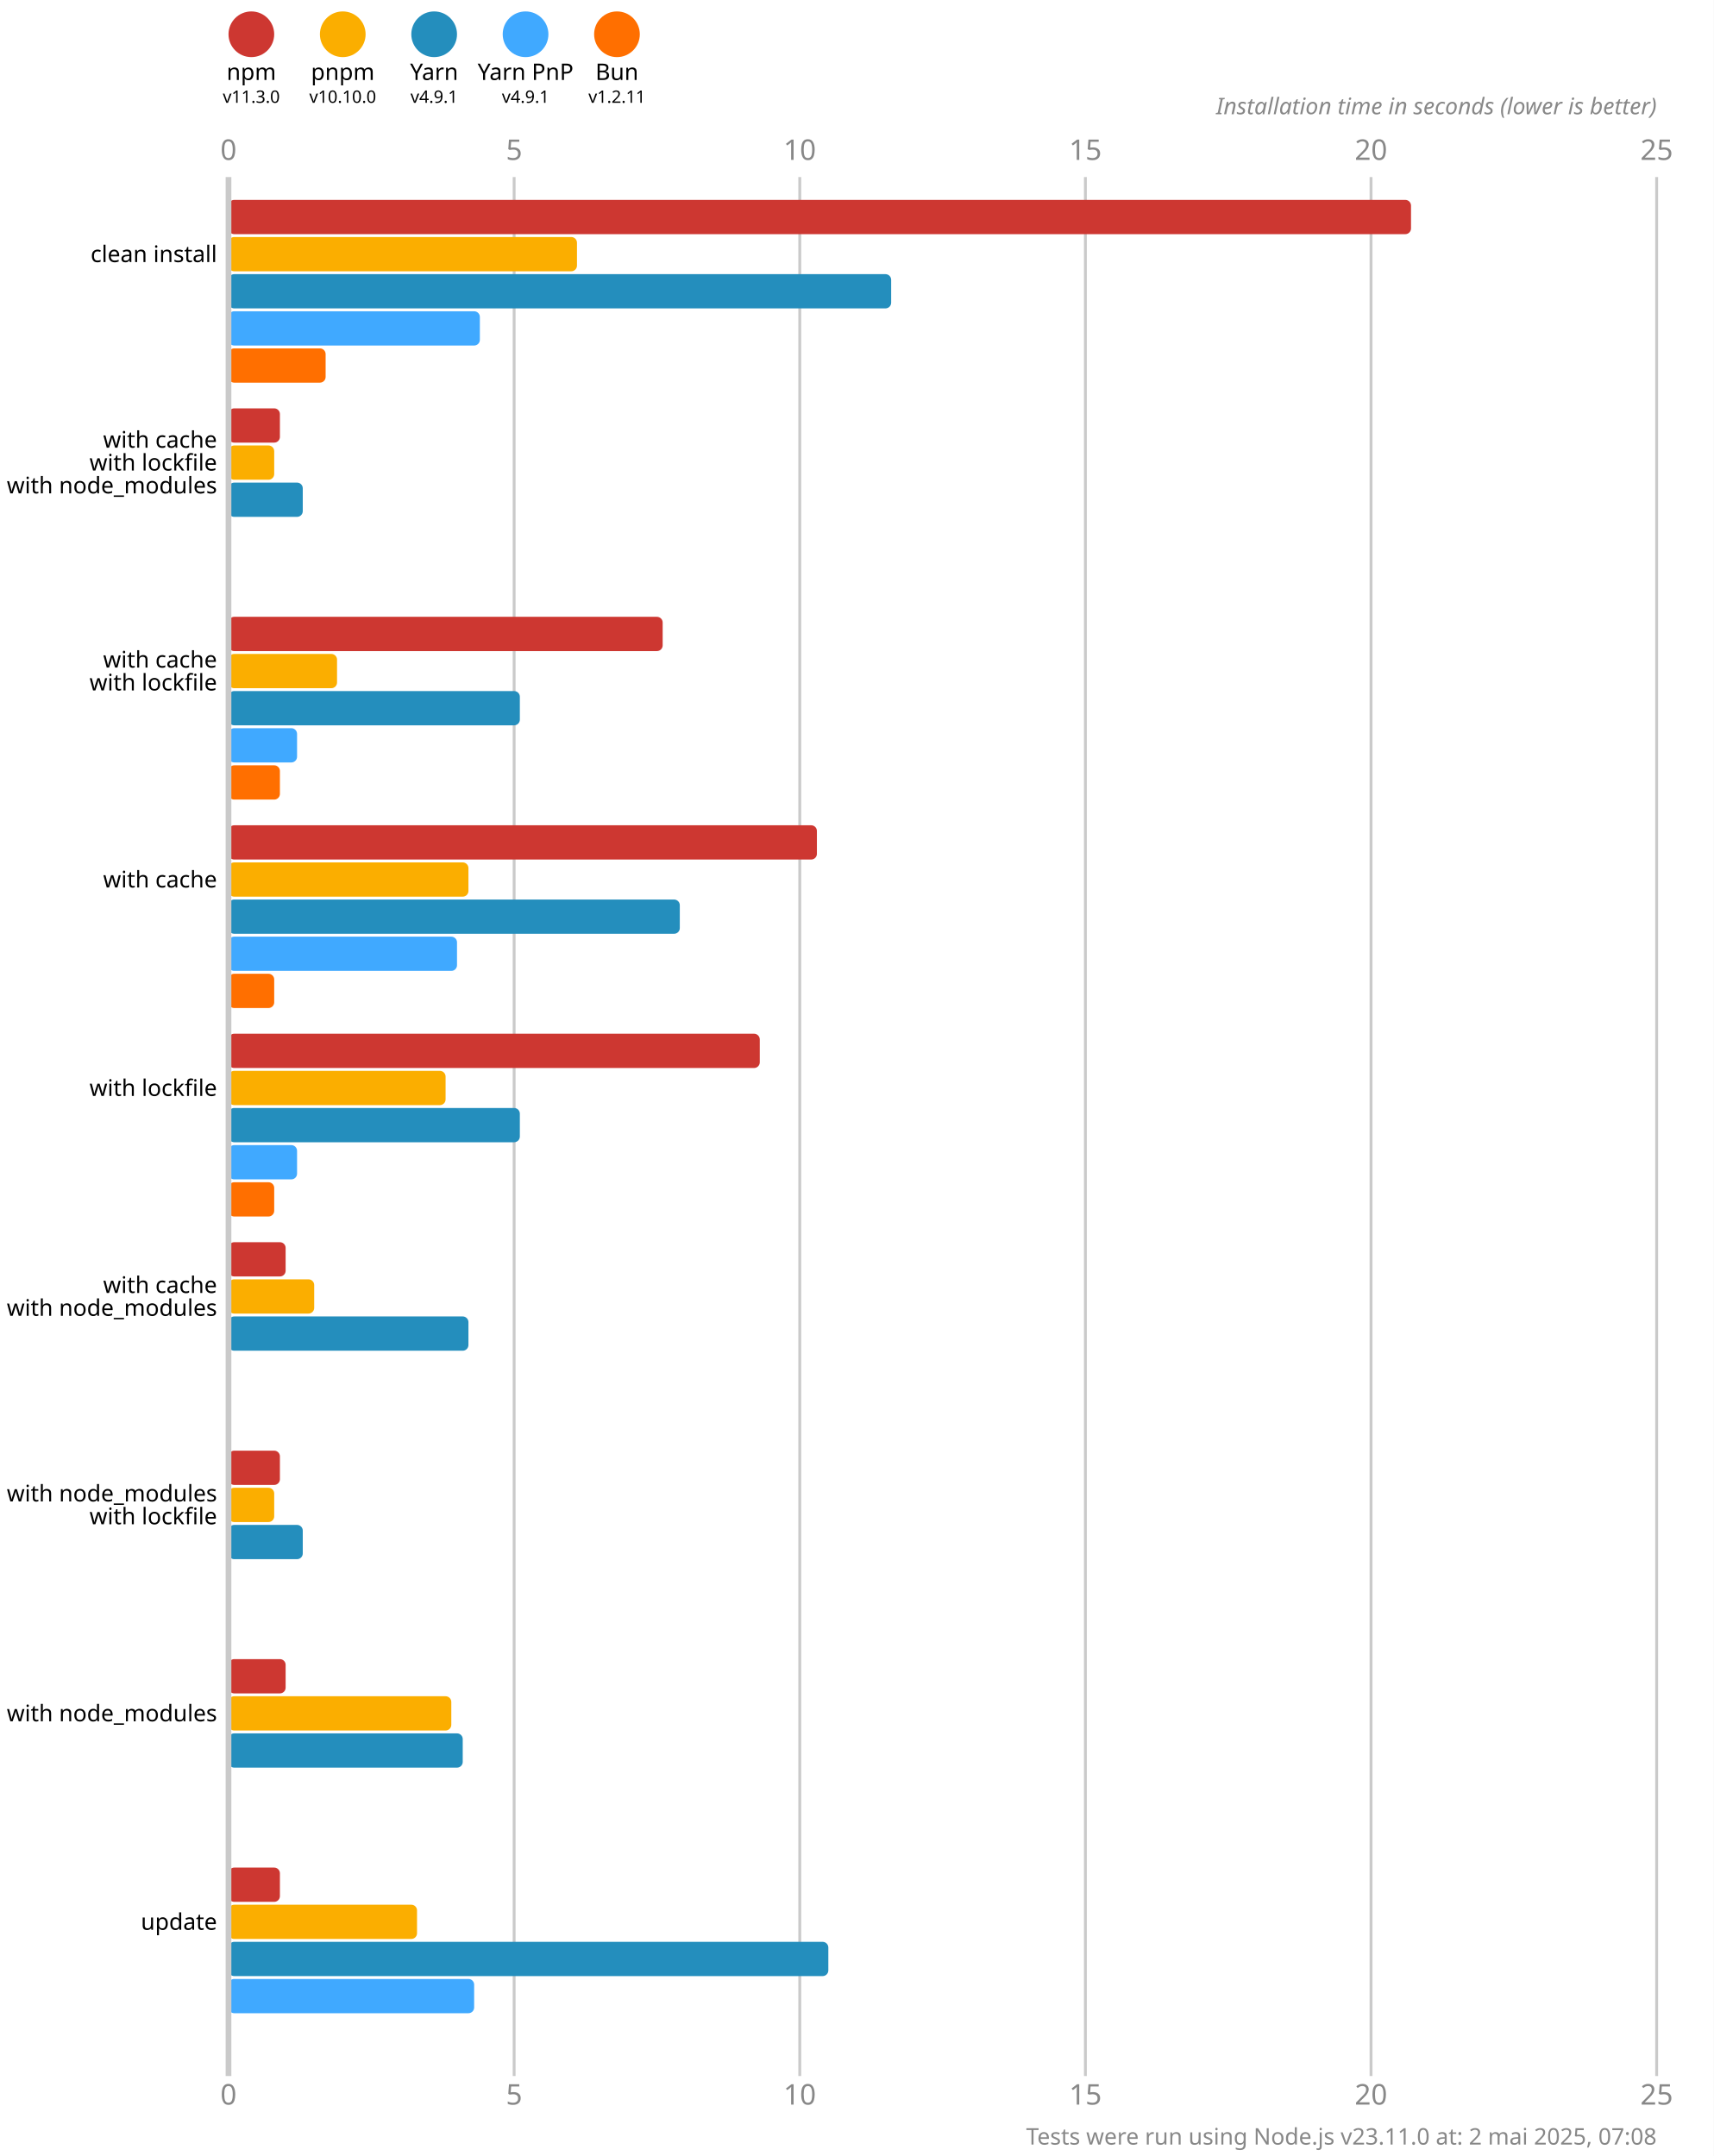
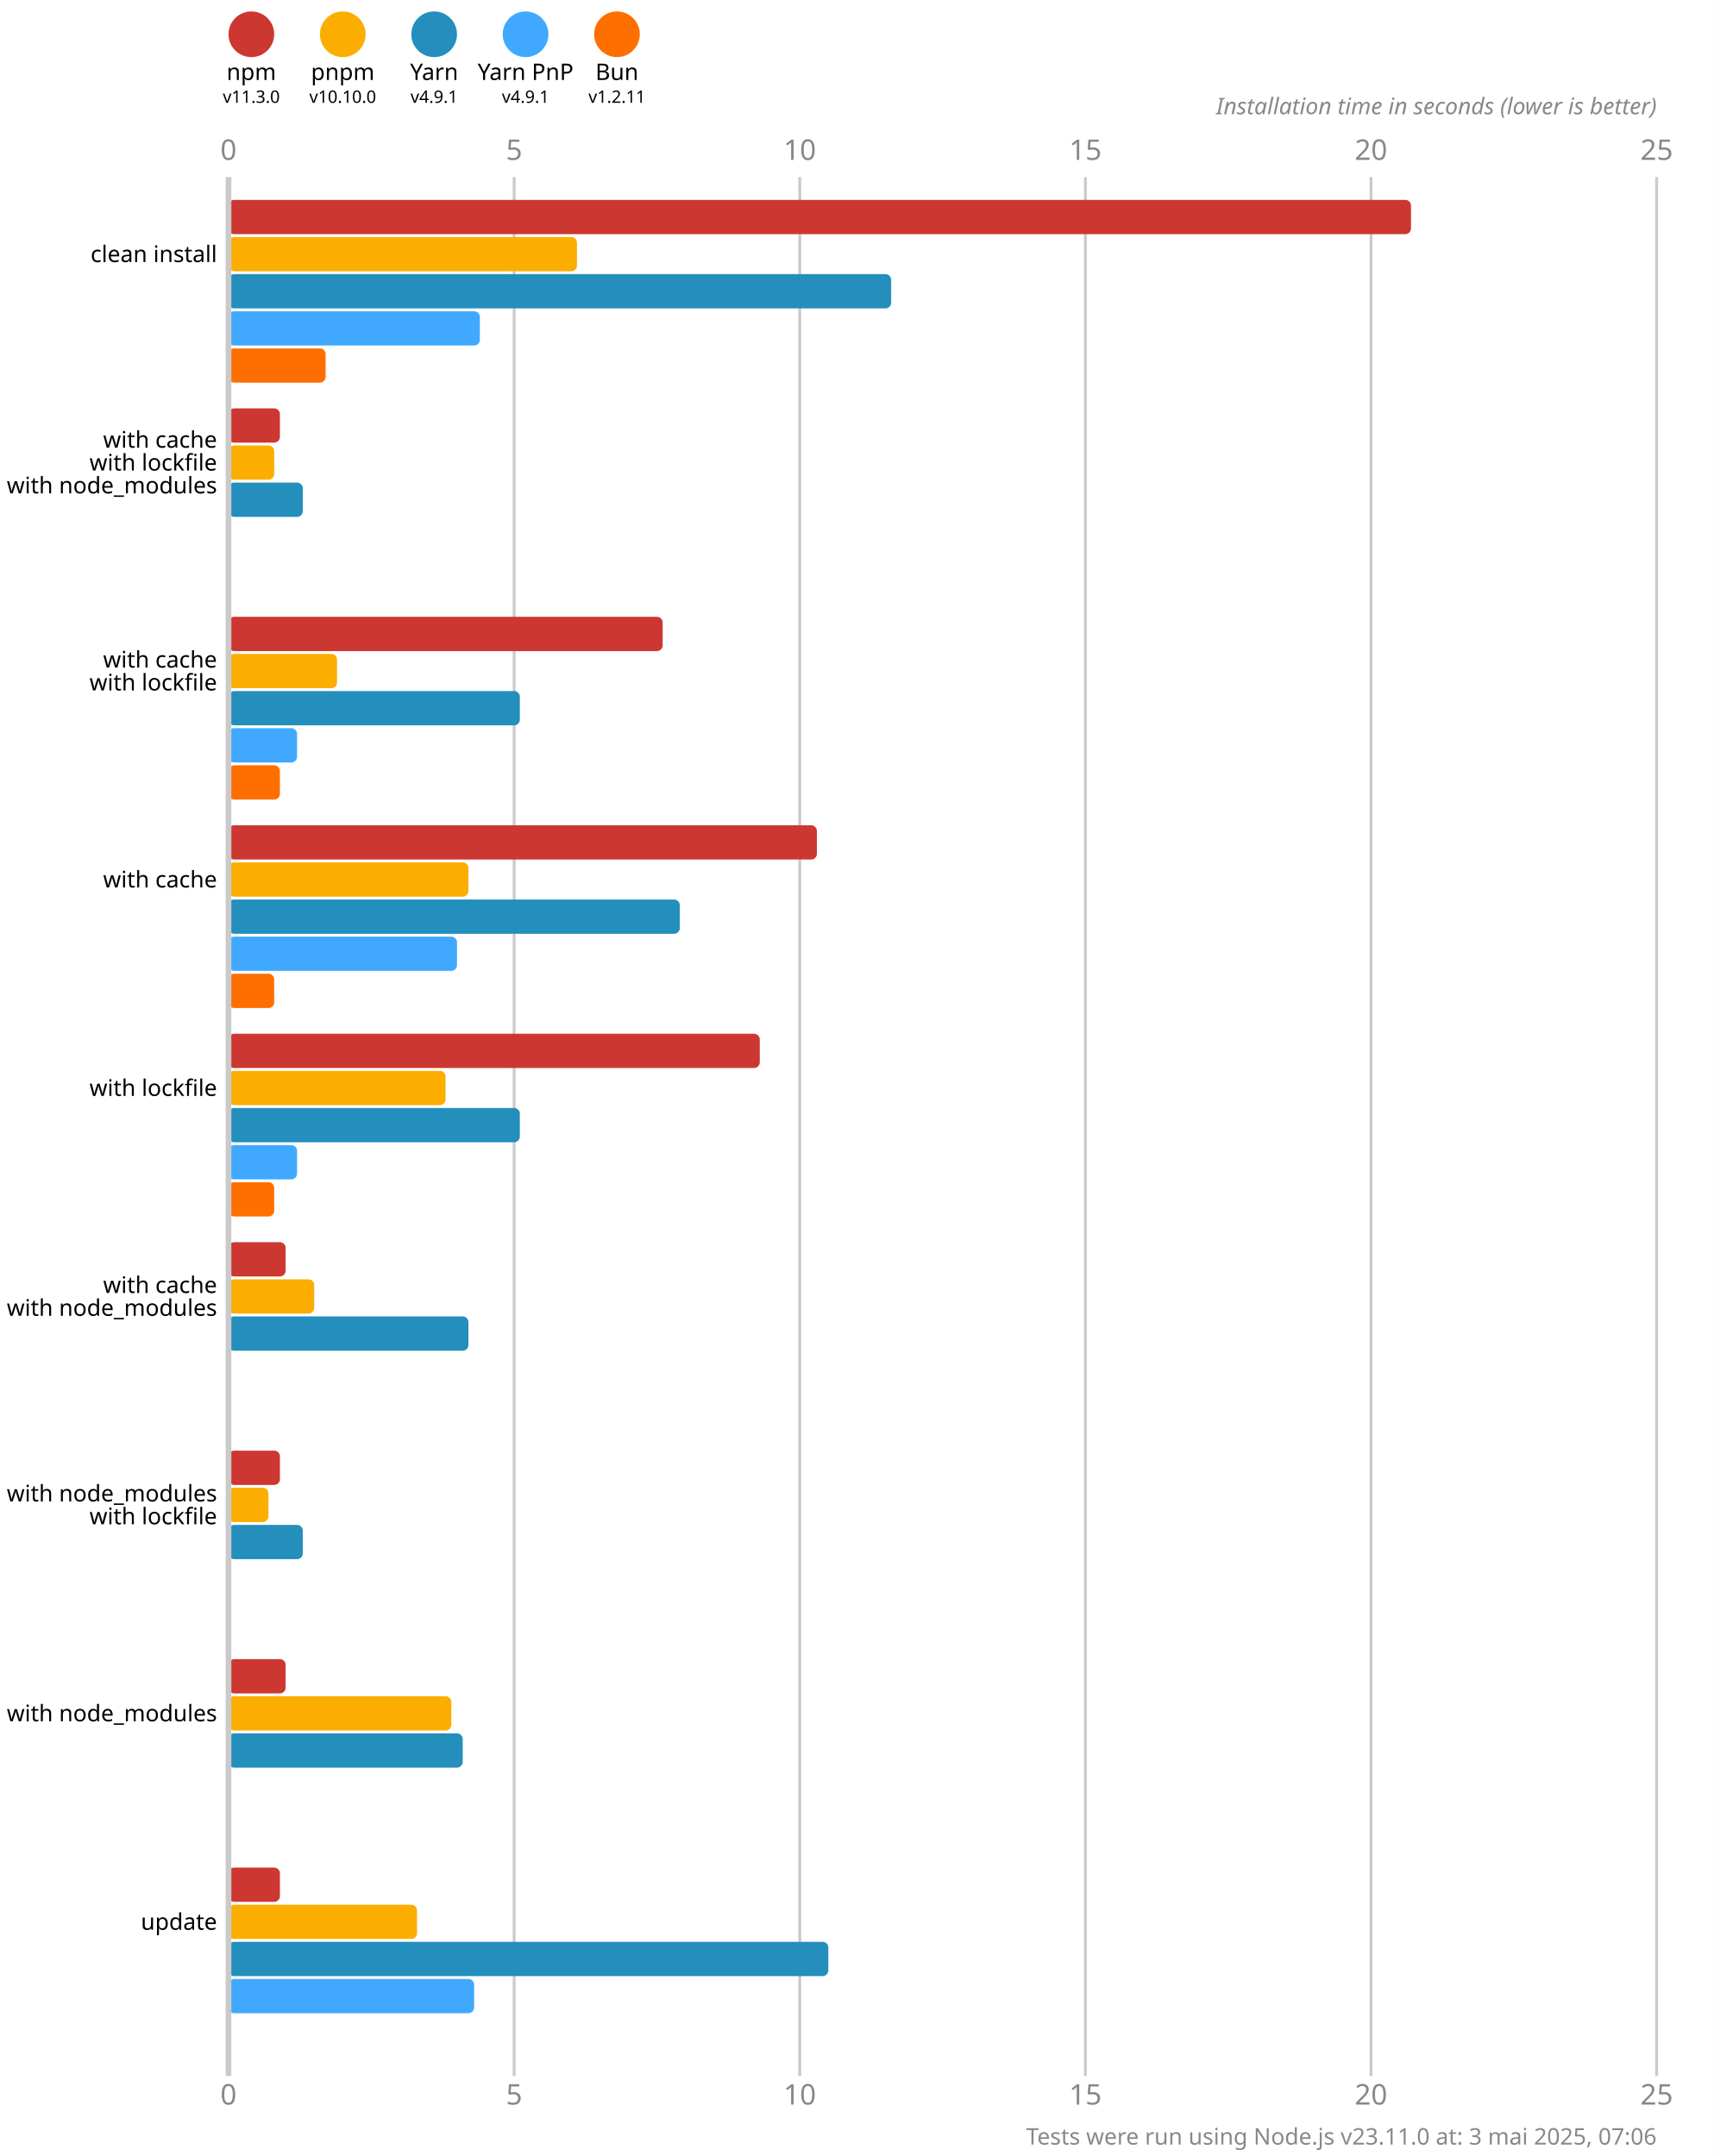
<svg xmlns="http://www.w3.org/2000/svg" version="1.1" viewBox="0 0 300 377.5">
  <style>
    .font { font-family: sans-serif; }
    .s3 { font-size: 3px; }
    .s4 { font-size: 4px; }
    .s5 { font-size: 5px; }
    .line { stroke: #cacaca; }
    .width { stroke-width: 0.5; }
    .text { fill: #888; }
  </style>
  <rect x="0" y="0" width="300" height="377.5" fill="#fff" />
  <circle cx="44" cy="6" r="4" fill="#cd3731" />
  <text x="44" y="14" class="font s4" text-anchor="middle">npm</text>
  <text x="44" y="18" class="font s3" text-anchor="middle">v11.3.0</text>
  <circle cx="60" cy="6" r="4" fill="#fbae00" />
  <text x="60" y="14" class="font s4" text-anchor="middle">pnpm</text>
  <text x="60" y="18" class="font s3" text-anchor="middle">v10.10.0</text>
  <circle cx="76" cy="6" r="4" fill="#248ebd" />
  <text x="76" y="14" class="font s4" text-anchor="middle">Yarn</text>
  <text x="76" y="18" class="font s3" text-anchor="middle">v4.9.1</text>
  <circle cx="92" cy="6" r="4" fill="#40a9ff" />
  <text x="92" y="14" class="font s4" text-anchor="middle">Yarn PnP</text>
  <text x="92" y="18" class="font s3" text-anchor="middle">v4.9.1</text>
  <circle cx="108" cy="6" r="4" fill="#ff6f00" />
  <text x="108" y="14" class="font s4" text-anchor="middle">Bun</text>
  <text x="108" y="18" class="font s3" text-anchor="middle">v1.2.11</text>
  <text x="40" y="28" class="font s5 text" text-anchor="middle">0</text>
  <text x="40" y="368.5" class="font s5 text" text-anchor="middle">0</text>
  <line x1="90" y1="31" x2="90" y2="363.5" class="line width" />
  <text x="90" y="28" class="font s5 text" text-anchor="middle">5</text>
  <text x="90" y="368.5" class="font s5 text" text-anchor="middle">5</text>
  <line x1="140" y1="31" x2="140" y2="363.5" class="line width" />
  <text x="140" y="28" class="font s5 text" text-anchor="middle">10</text>
  <text x="140" y="368.5" class="font s5 text" text-anchor="middle">10</text>
  <line x1="190" y1="31" x2="190" y2="363.5" class="line width" />
  <text x="190" y="28" class="font s5 text" text-anchor="middle">15</text>
  <text x="190" y="368.5" class="font s5 text" text-anchor="middle">15</text>
  <line x1="240" y1="31" x2="240" y2="363.5" class="line width" />
  <text x="240" y="28" class="font s5 text" text-anchor="middle">20</text>
  <text x="240" y="368.5" class="font s5 text" text-anchor="middle">20</text>
  <line x1="290" y1="31" x2="290" y2="363.5" class="line width" />
  <text x="290" y="28" class="font s5 text" text-anchor="middle">25</text>
  <text x="290" y="368.5" class="font s5 text" text-anchor="middle">25</text>
  <text x="290" y="20" class="font s4 text" font-style="italic" text-anchor="end">Installation time in seconds (lower is better)</text>
  <rect x="40" y="35" width="207" height="6" fill="#cd3731" rx="1" ry="1" />
  <rect x="40" y="41.5" width="61" height="6" fill="#fbae00" rx="1" ry="1" />
  <rect x="40" y="48" width="116" height="6" fill="#248ebd" rx="1" ry="1" />
  <rect x="40" y="54.5" width="44" height="6" fill="#40a9ff" rx="1" ry="1" />
  <rect x="40" y="61" width="17" height="6" fill="#ff6f00" rx="1" ry="1" />
  <rect x="40" y="71.5" width="9" height="6" fill="#cd3731" rx="1" ry="1" />
  <rect x="40" y="78" width="8" height="6" fill="#fbae00" rx="1" ry="1" />
  <rect x="40" y="84.5" width="13" height="6" fill="#248ebd" rx="1" ry="1" />
  <rect x="40" y="91" width="0" height="6" fill="#40a9ff" rx="1" ry="1" />
  <rect x="40" y="97.5" width="0" height="6" fill="#ff6f00" rx="1" ry="1" />
  <rect x="40" y="108" width="76" height="6" fill="#cd3731" rx="1" ry="1" />
  <rect x="40" y="114.5" width="19" height="6" fill="#fbae00" rx="1" ry="1" />
  <rect x="40" y="121" width="51" height="6" fill="#248ebd" rx="1" ry="1" />
  <rect x="40" y="127.5" width="12" height="6" fill="#40a9ff" rx="1" ry="1" />
  <rect x="40" y="134" width="9" height="6" fill="#ff6f00" rx="1" ry="1" />
  <rect x="40" y="144.5" width="103" height="6" fill="#cd3731" rx="1" ry="1" />
  <rect x="40" y="151" width="42" height="6" fill="#fbae00" rx="1" ry="1" />
  <rect x="40" y="157.5" width="79" height="6" fill="#248ebd" rx="1" ry="1" />
  <rect x="40" y="164" width="40" height="6" fill="#40a9ff" rx="1" ry="1" />
  <rect x="40" y="170.5" width="8" height="6" fill="#ff6f00" rx="1" ry="1" />
  <rect x="40" y="181" width="93" height="6" fill="#cd3731" rx="1" ry="1" />
  <rect x="40" y="187.5" width="38" height="6" fill="#fbae00" rx="1" ry="1" />
  <rect x="40" y="194" width="51" height="6" fill="#248ebd" rx="1" ry="1" />
  <rect x="40" y="200.5" width="12" height="6" fill="#40a9ff" rx="1" ry="1" />
  <rect x="40" y="207" width="8" height="6" fill="#ff6f00" rx="1" ry="1" />
  <rect x="40" y="217.5" width="10" height="6" fill="#cd3731" rx="1" ry="1" />
  <rect x="40" y="224" width="15" height="6" fill="#fbae00" rx="1" ry="1" />
  <rect x="40" y="230.5" width="42" height="6" fill="#248ebd" rx="1" ry="1" />
  <rect x="40" y="237" width="0" height="6" fill="#40a9ff" rx="1" ry="1" />
  <rect x="40" y="243.5" width="0" height="6" fill="#ff6f00" rx="1" ry="1" />
  <rect x="40" y="254" width="9" height="6" fill="#cd3731" rx="1" ry="1" />
-   <rect x="40" y="260.5" width="8" height="6" fill="#fbae00" rx="1" ry="1" />
+   <rect x="40" y="260.5" width="7" height="6" fill="#fbae00" rx="1" ry="1" />
  <rect x="40" y="267" width="13" height="6" fill="#248ebd" rx="1" ry="1" />
  <rect x="40" y="273.5" width="0" height="6" fill="#40a9ff" rx="1" ry="1" />
  <rect x="40" y="280" width="0" height="6" fill="#ff6f00" rx="1" ry="1" />
  <rect x="40" y="290.5" width="10" height="6" fill="#cd3731" rx="1" ry="1" />
  <rect x="40" y="297" width="39" height="6" fill="#fbae00" rx="1" ry="1" />
  <rect x="40" y="303.5" width="41" height="6" fill="#248ebd" rx="1" ry="1" />
  <rect x="40" y="310" width="0" height="6" fill="#40a9ff" rx="1" ry="1" />
  <rect x="40" y="316.5" width="0" height="6" fill="#ff6f00" rx="1" ry="1" />
  <rect x="40" y="327" width="9" height="6" fill="#cd3731" rx="1" ry="1" />
  <rect x="40" y="333.5" width="33" height="6" fill="#fbae00" rx="1" ry="1" />
  <rect x="40" y="340" width="105" height="6" fill="#248ebd" rx="1" ry="1" />
  <rect x="40" y="346.5" width="43" height="6" fill="#40a9ff" rx="1" ry="1" />
  <rect x="40" y="353" width="0" height="6" fill="#ff6f00" rx="1" ry="1" />
  <line x1="40" y1="31" x2="40" y2="363.5" class="line" />
  <text x="38" y="44.5" class="font s4" dominant-baseline="middle" text-anchor="end">clean install</text>
  <text x="38" y="77" class="font s4" dominant-baseline="middle" text-anchor="end">with cache</text>
  <text x="38" y="81" class="font s4" dominant-baseline="middle" text-anchor="end">with lockfile</text>
  <text x="38" y="85" class="font s4" dominant-baseline="middle" text-anchor="end">with node_modules</text>
  <text x="38" y="115.5" class="font s4" dominant-baseline="middle" text-anchor="end">with cache</text>
  <text x="38" y="119.5" class="font s4" dominant-baseline="middle" text-anchor="end">with lockfile</text>
  <text x="38" y="154" class="font s4" dominant-baseline="middle" text-anchor="end">with cache</text>
  <text x="38" y="190.5" class="font s4" dominant-baseline="middle" text-anchor="end">with lockfile</text>
  <text x="38" y="225" class="font s4" dominant-baseline="middle" text-anchor="end">with cache</text>
  <text x="38" y="229" class="font s4" dominant-baseline="middle" text-anchor="end">with node_modules</text>
  <text x="38" y="261.5" class="font s4" dominant-baseline="middle" text-anchor="end">with node_modules</text>
  <text x="38" y="265.5" class="font s4" dominant-baseline="middle" text-anchor="end">with lockfile</text>
  <text x="38" y="300" class="font s4" dominant-baseline="middle" text-anchor="end">with node_modules</text>
  <text x="38" y="336.5" class="font s4" dominant-baseline="middle" text-anchor="end">update</text>
-   <text x="290" y="375.5" class="font s4 text" text-anchor="end">Tests were run using Node.js v23.11.0 at: 2 mai 2025, 07:08</text>
+   <text x="290" y="375.5" class="font s4 text" text-anchor="end">Tests were run using Node.js v23.11.0 at: 3 mai 2025, 07:06</text>
</svg>
